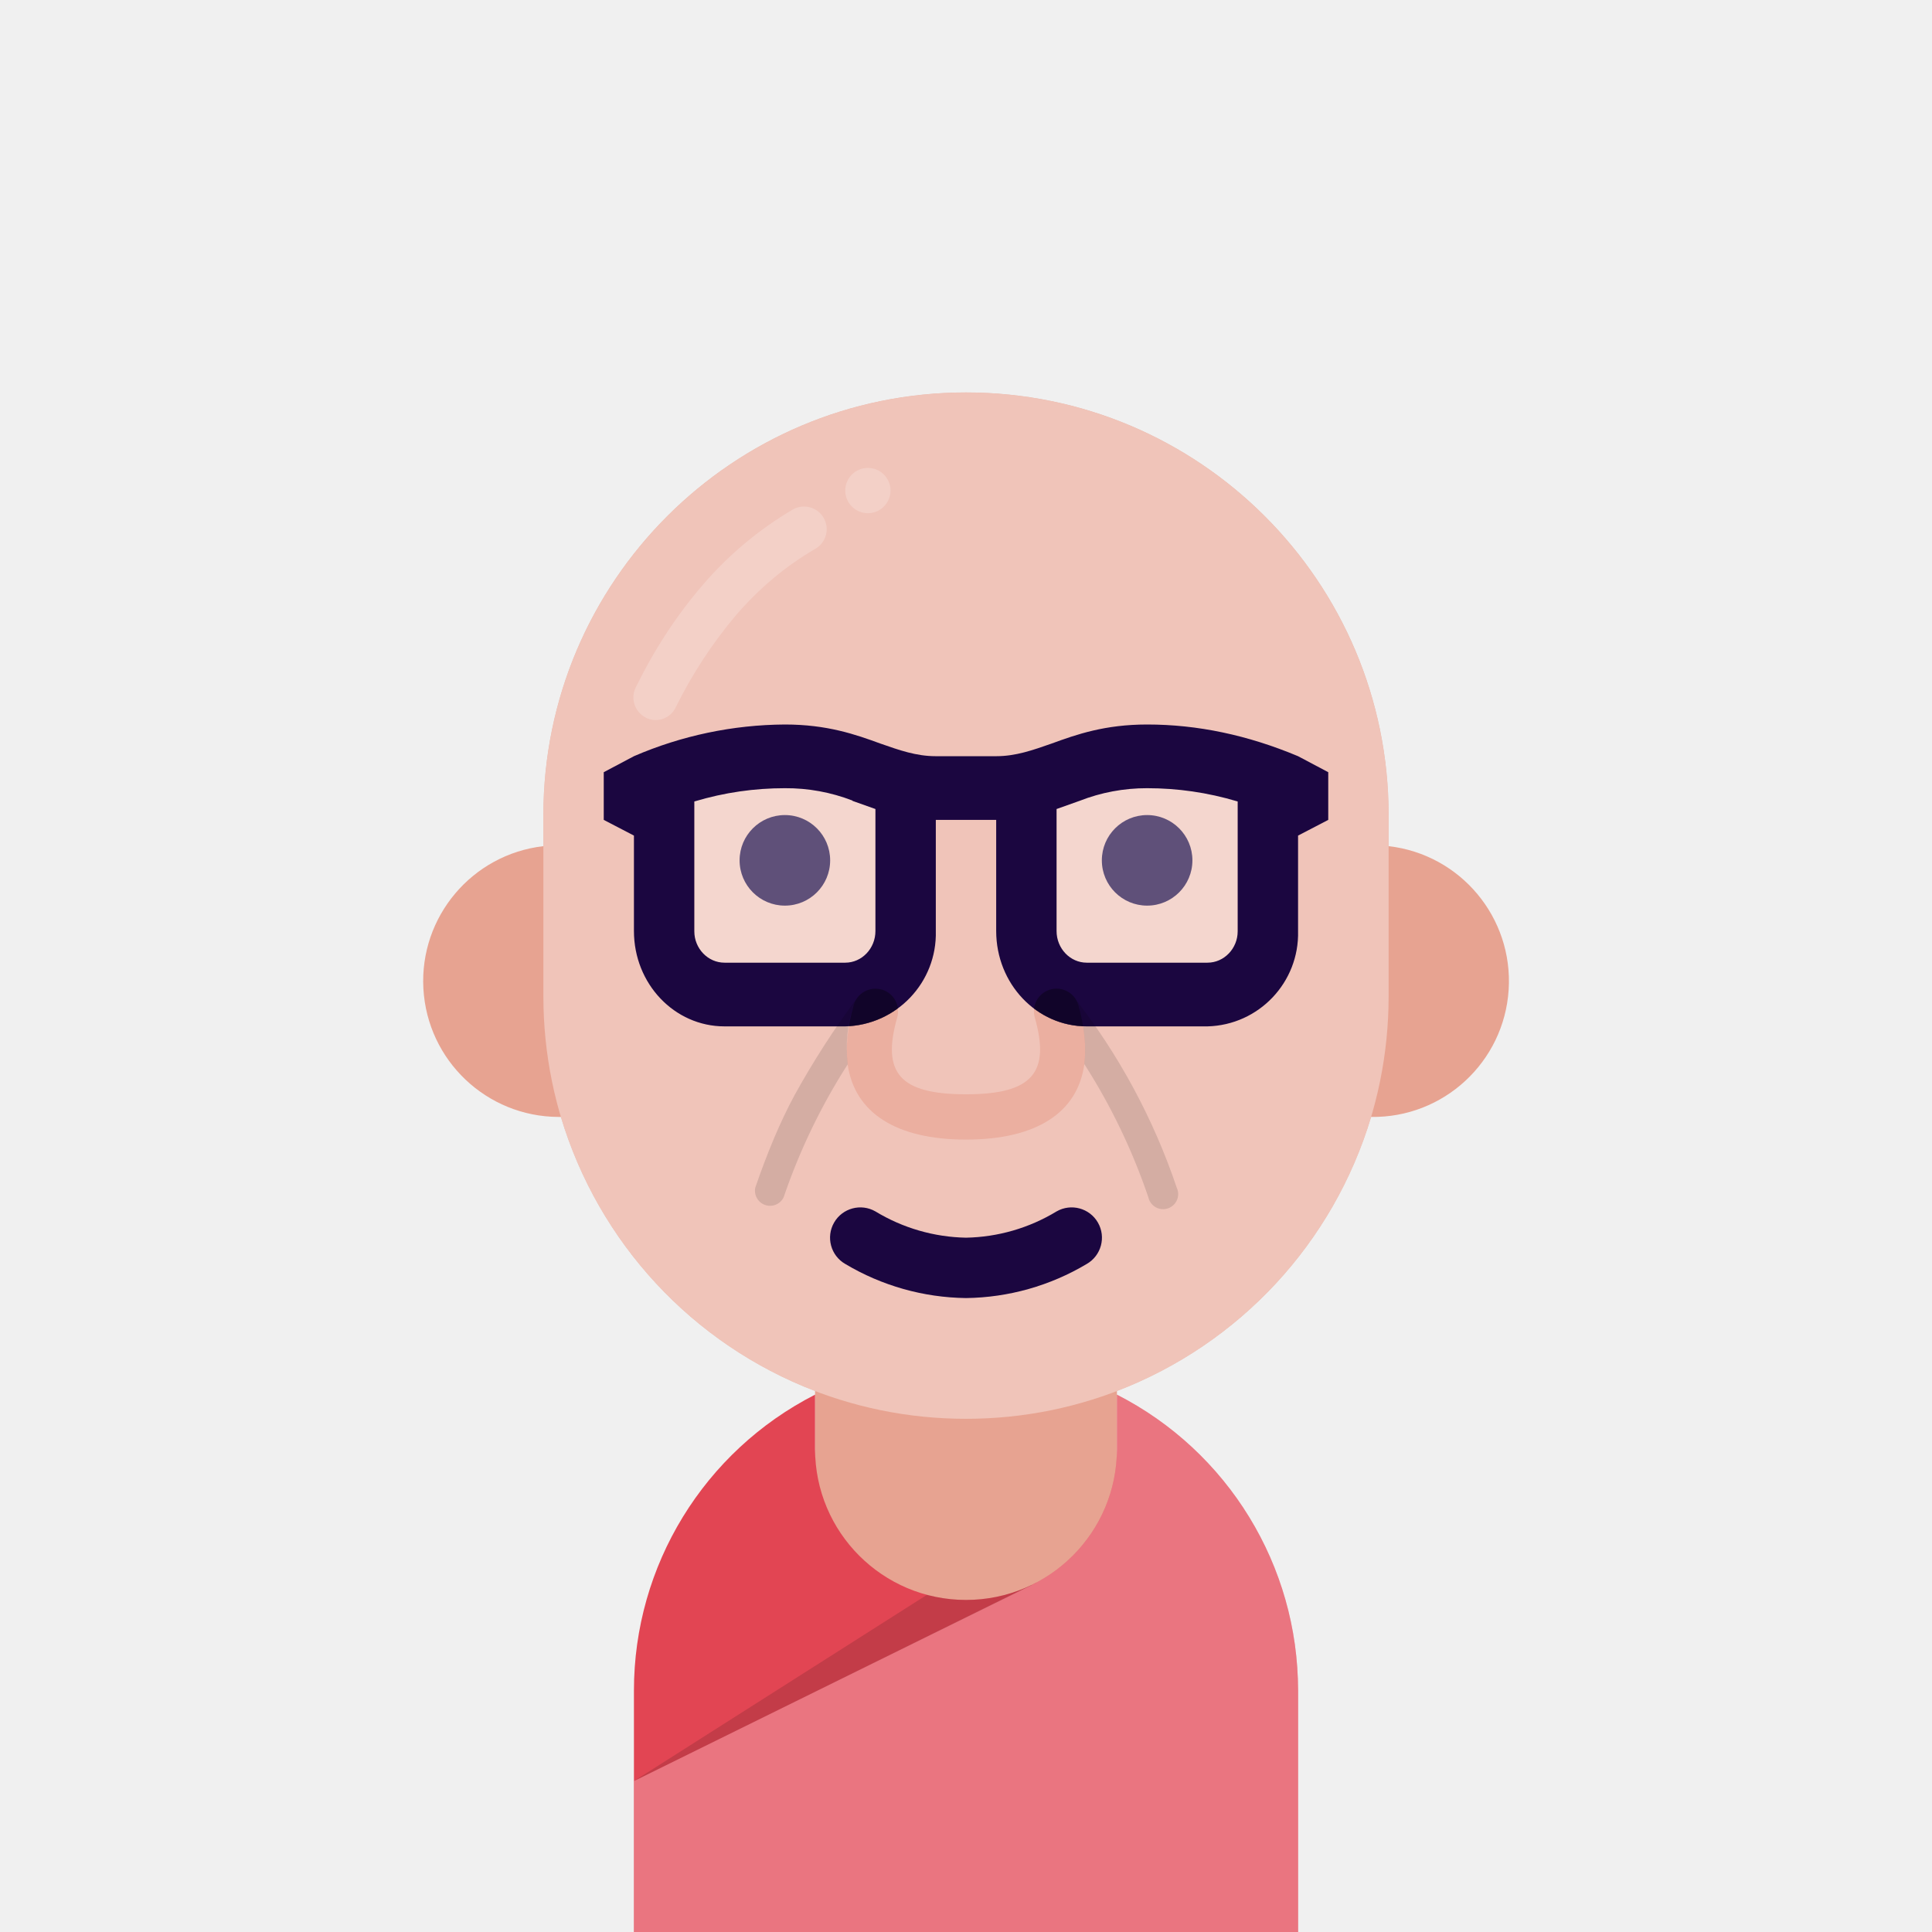
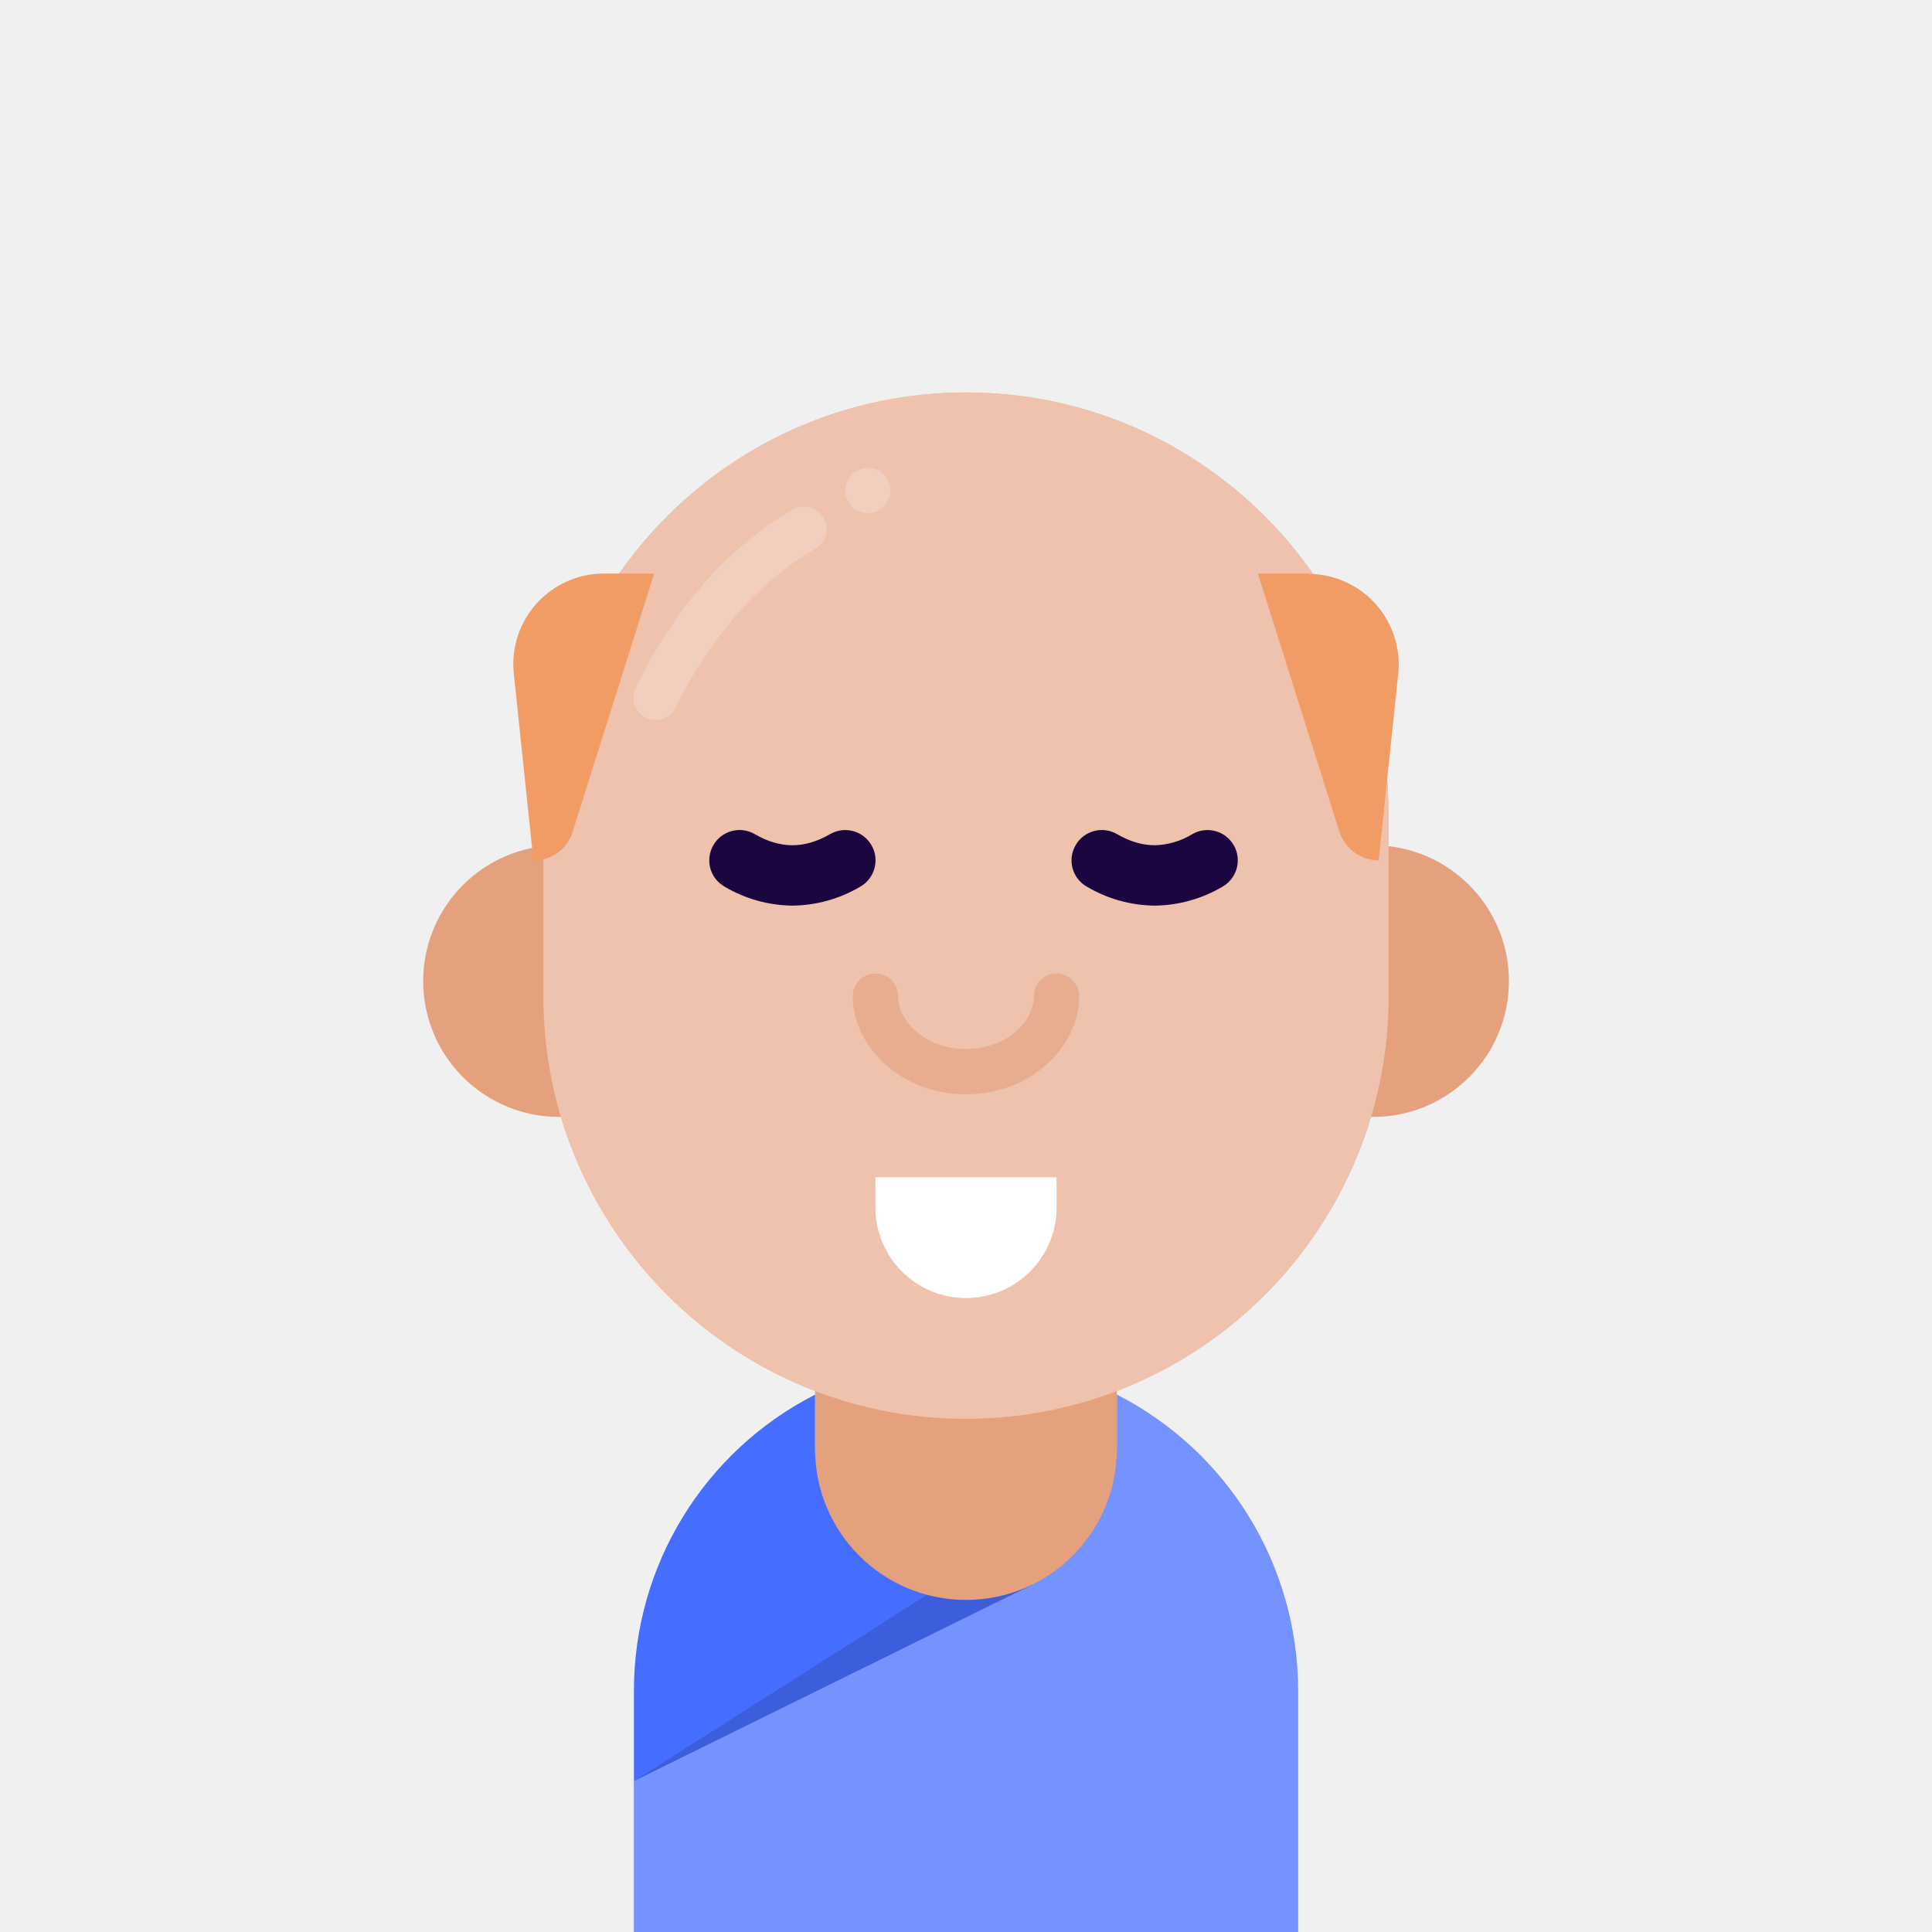
<svg xmlns="http://www.w3.org/2000/svg" viewBox="0 0 64 64" fill="none" shape-rendering="auto" width="96" height="96">
  <mask id="viewboxMask">
    <rect width="64" height="64" rx="0" ry="0" x="0" y="0" fill="#fff" />
  </mask>
  <g mask="url(#viewboxMask)">
-     <path d="M37 46.08V52a5 5 0 0 1-10 0v-5.92A14.04 14.04 0 0 1 18.58 37h-.08a4.5 4.5 0 0 1-.5-8.97V27a14 14 0 1 1 28 0v1.03a4.5 4.5 0 0 1-.58 8.97A14.04 14.04 0 0 1 37 46.08Z" fill="#e7a391" />
+     <path d="M37 46.08V52a5 5 0 0 1-10 0v-5.92A14.04 14.04 0 0 1 18.58 37h-.08a4.5 4.5 0 0 1-.5-8.97V27a14 14 0 1 1 28 0v1.03a4.5 4.5 0 0 1-.58 8.97A14.04 14.04 0 0 1 37 46.08Z" fill="#e5a07e" />
    <mask id="personas-a" style="mask-type:luminance" maskUnits="userSpaceOnUse" x="14" y="13" width="36" height="44">
      <path d="M37 46.08V52a5 5 0 0 1-10 0v-5.92A14.04 14.04 0 0 1 18.58 37h-.08a4.5 4.5 0 0 1-.5-8.97V27a14 14 0 1 1 28 0v1.03a4.5 4.5 0 0 1-.58 8.97A14.04 14.04 0 0 1 37 46.08Z" fill="#fff" />
    </mask>
    <g mask="url(#personas-a)">
      <path d="M32 13a14 14 0 0 1 14 14v6a14 14 0 1 1-28 0v-6a14 14 0 0 1 14-14Z" fill="#fff" style="mix-blend-mode:overlay" opacity=".36" />
    </g>
    <g transform="translate(20 24)">
-       <path d="M6 6a1.5 1.5 0 1 0 0-3 1.5 1.5 0 0 0 0 3ZM18 6a1.5 1.5 0 1 0 0-3 1.5 1.5 0 0 0 0 3Z" fill="#1B0640" />
-       <path d="M9 2H3v6h6V2ZM21 2h-6v6h6V2Z" opacity=".3" fill="#fff" />
-       <path fill-rule="evenodd" clip-rule="evenodd" d="M11 1.05h2c.65 0 1.21-.2 1.84-.42C15.66.33 16.6 0 18 0c1.67 0 3.33.35 5 1.05l1 .53v1.58l-1 .52v3.16A3.08 3.08 0 0 1 20 10h-4c-1.66 0-3-1.41-3-3.16V3.16h-2v3.68A3.08 3.08 0 0 1 8 10H4c-1.66 0-3-1.41-3-3.16V3.68l-1-.52V1.58l1-.53A12.8 12.8 0 0 1 6 0c1.4 0 2.34.33 3.16.63.63.22 1.19.42 1.84.42ZM8.24 2.52A6.1 6.1 0 0 0 6 2.11c-1 0-2 .14-3 .44v4.3c0 .57.45 1.04 1 1.04h4c.55 0 1-.47 1-1.05V2.8l-.76-.27ZM15 2.8l.76-.27A6.1 6.1 0 0 1 18 2.11c1 0 2 .14 3 .44v4.3c0 .57-.45 1.04-1 1.04h-4c-.55 0-1-.47-1-1.05V2.8Z" fill="#1B0640" />
+       <path d="M3.63 4A1 1 0 0 0 4 5.37 4.5 4.5 0 0 0 6.25 6a4.5 4.5 0 0 0 2.25-.63 1 1 0 0 0-1-1.74c-.43.25-.85.37-1.25.37S5.43 3.88 5 3.63A1 1 0 0 0 3.63 4ZM15.63 4A1 1 0 0 0 16 5.37a4.5 4.5 0 0 0 2.25.63 4.5 4.5 0 0 0 2.25-.63 1 1 0 0 0-1-1.74 2.5 2.5 0 0 1-1.25.37c-.4 0-.82-.12-1.25-.37a1 1 0 0 0-1.37.37Z" fill="#1B0640" />
    </g>
    <g transform="translate(2 2)">
+       <path fill-rule="evenodd" clip-rule="evenodd" d="m16.97 25.55 2.7-8.55H18a3 3 0 0 0-2.98 3.31l.65 6.2c.6 0 1.12-.39 1.3-.95ZM41.34 17h-1.67l2.7 8.55c.18.56.7.95 1.3.95l.65-6.19a3 3 0 0 0-2.98-3.3Z" fill="#f29c65" />
      <path d="M26.75 15a.75.75 0 1 0 0-1.5.75.75 0 0 0 0 1.5ZM19.38 21.77c.37.19.82.04 1-.33a15.05 15.05 0 0 1 2-3.06c.76-.88 1.63-1.62 2.63-2.2a.75.75 0 0 0-.75-1.3 11.86 11.86 0 0 0-3 2.52c-.85.99-1.58 2.11-2.2 3.37a.75.75 0 0 0 .33 1Z" style="mix-blend-mode:overlay" opacity=".2" fill="#fff" />
    </g>
    <g transform="translate(11 44)">
-       <path d="M32 20H10v-8a11 11 0 0 1 6-9.8V4a5 5 0 0 0 10 0V2.2a11 11 0 0 1 6 9.8v8Z" fill="#e24553" />
+       <path d="M32 20H10v-8a11 11 0 0 1 6-9.8V4a5 5 0 0 0 10 0V2.2a11 11 0 0 1 6 9.8v8Z" fill="#456dff" />
      <mask id="bodySmall-a" style="mask-type:luminance" maskUnits="userSpaceOnUse" x="10" y="2" width="22" height="18">
        <path d="M32 20H10v-8a11 11 0 0 1 6-9.8V4a5 5 0 0 0 10 0V2.2a11 11 0 0 1 6 9.8v8Z" fill="#fff" />
      </mask>
      <g mask="url(#bodySmall-a)">
        <path opacity=".14" d="M20.62 8.25 22 8l1.2.5L10 15l10.62-6.75Z" fill="#000" />
        <path d="M21 1h11v47H10V15l13.34-6.58L21 1Z" fill="#fff" style="mix-blend-mode:overlay" opacity=".26" />
      </g>
    </g>
    <g transform="translate(23 36)">
-       <path d="M5 5.87a1 1 0 1 1 1-1.74A6 6 0 0 0 9 5a6 6 0 0 0 3-.87 1 1 0 1 1 1 1.74A8 8 0 0 1 9 7a8 8 0 0 1-4-1.13Z" fill="#1B0640" />
+       <path d="M6 3h6v1a3 3 0 0 1-6 0V3Z" fill="#fff" />
    </g>
    <g transform="translate(24 28)">
-       <path opacity=".12" fill-rule="evenodd" clip-rule="evenodd" d="M11.72 5.3c.21.73.27 1.38.2 1.95a20.24 20.24 0 0 1 2.12 4.41.5.5 0 1 0 .94-.32 21.23 21.23 0 0 0-3.4-6.3c.07.07.11.16.14.25Zm-7.44 0a.75.75 0 0 1 .11-.24 28.75 28.75 0 0 0-2.07 3.22c-.48.89-.9 1.9-1.3 3.06a.5.5 0 0 0 .94.32 20.24 20.24 0 0 1 2.12-4.4 4.77 4.77 0 0 1 .19-1.97Z" fill="#000" />
-       <path d="M5.2 4.78a.75.75 0 0 0-.92.51c-.21.75-.27 1.4-.2 1.97.23 1.6 1.6 2.49 3.92 2.49 2.33 0 3.7-.89 3.92-2.5.07-.57.01-1.22-.2-1.96a.75.75 0 1 0-1.44.42c.52 1.83-.09 2.54-2.28 2.54-2.2 0-2.8-.71-2.28-2.54a.75.75 0 0 0-.51-.93Z" fill="#000" style="mix-blend-mode:overlay" opacity=".36" />
+       <path d="M4.25 5a.75.75 0 0 1 1.5 0c0 .84.91 1.75 2.25 1.75 1.34 0 2.25-.91 2.25-1.75a.75.75 0 0 1 1.5 0c0 1.66-1.59 3.25-3.75 3.25S4.25 6.66 4.25 5Z" fill="#000" style="mix-blend-mode:overlay" opacity=".36" />
    </g>
    <g transform="translate(14 26)" />
  </g>
</svg>
